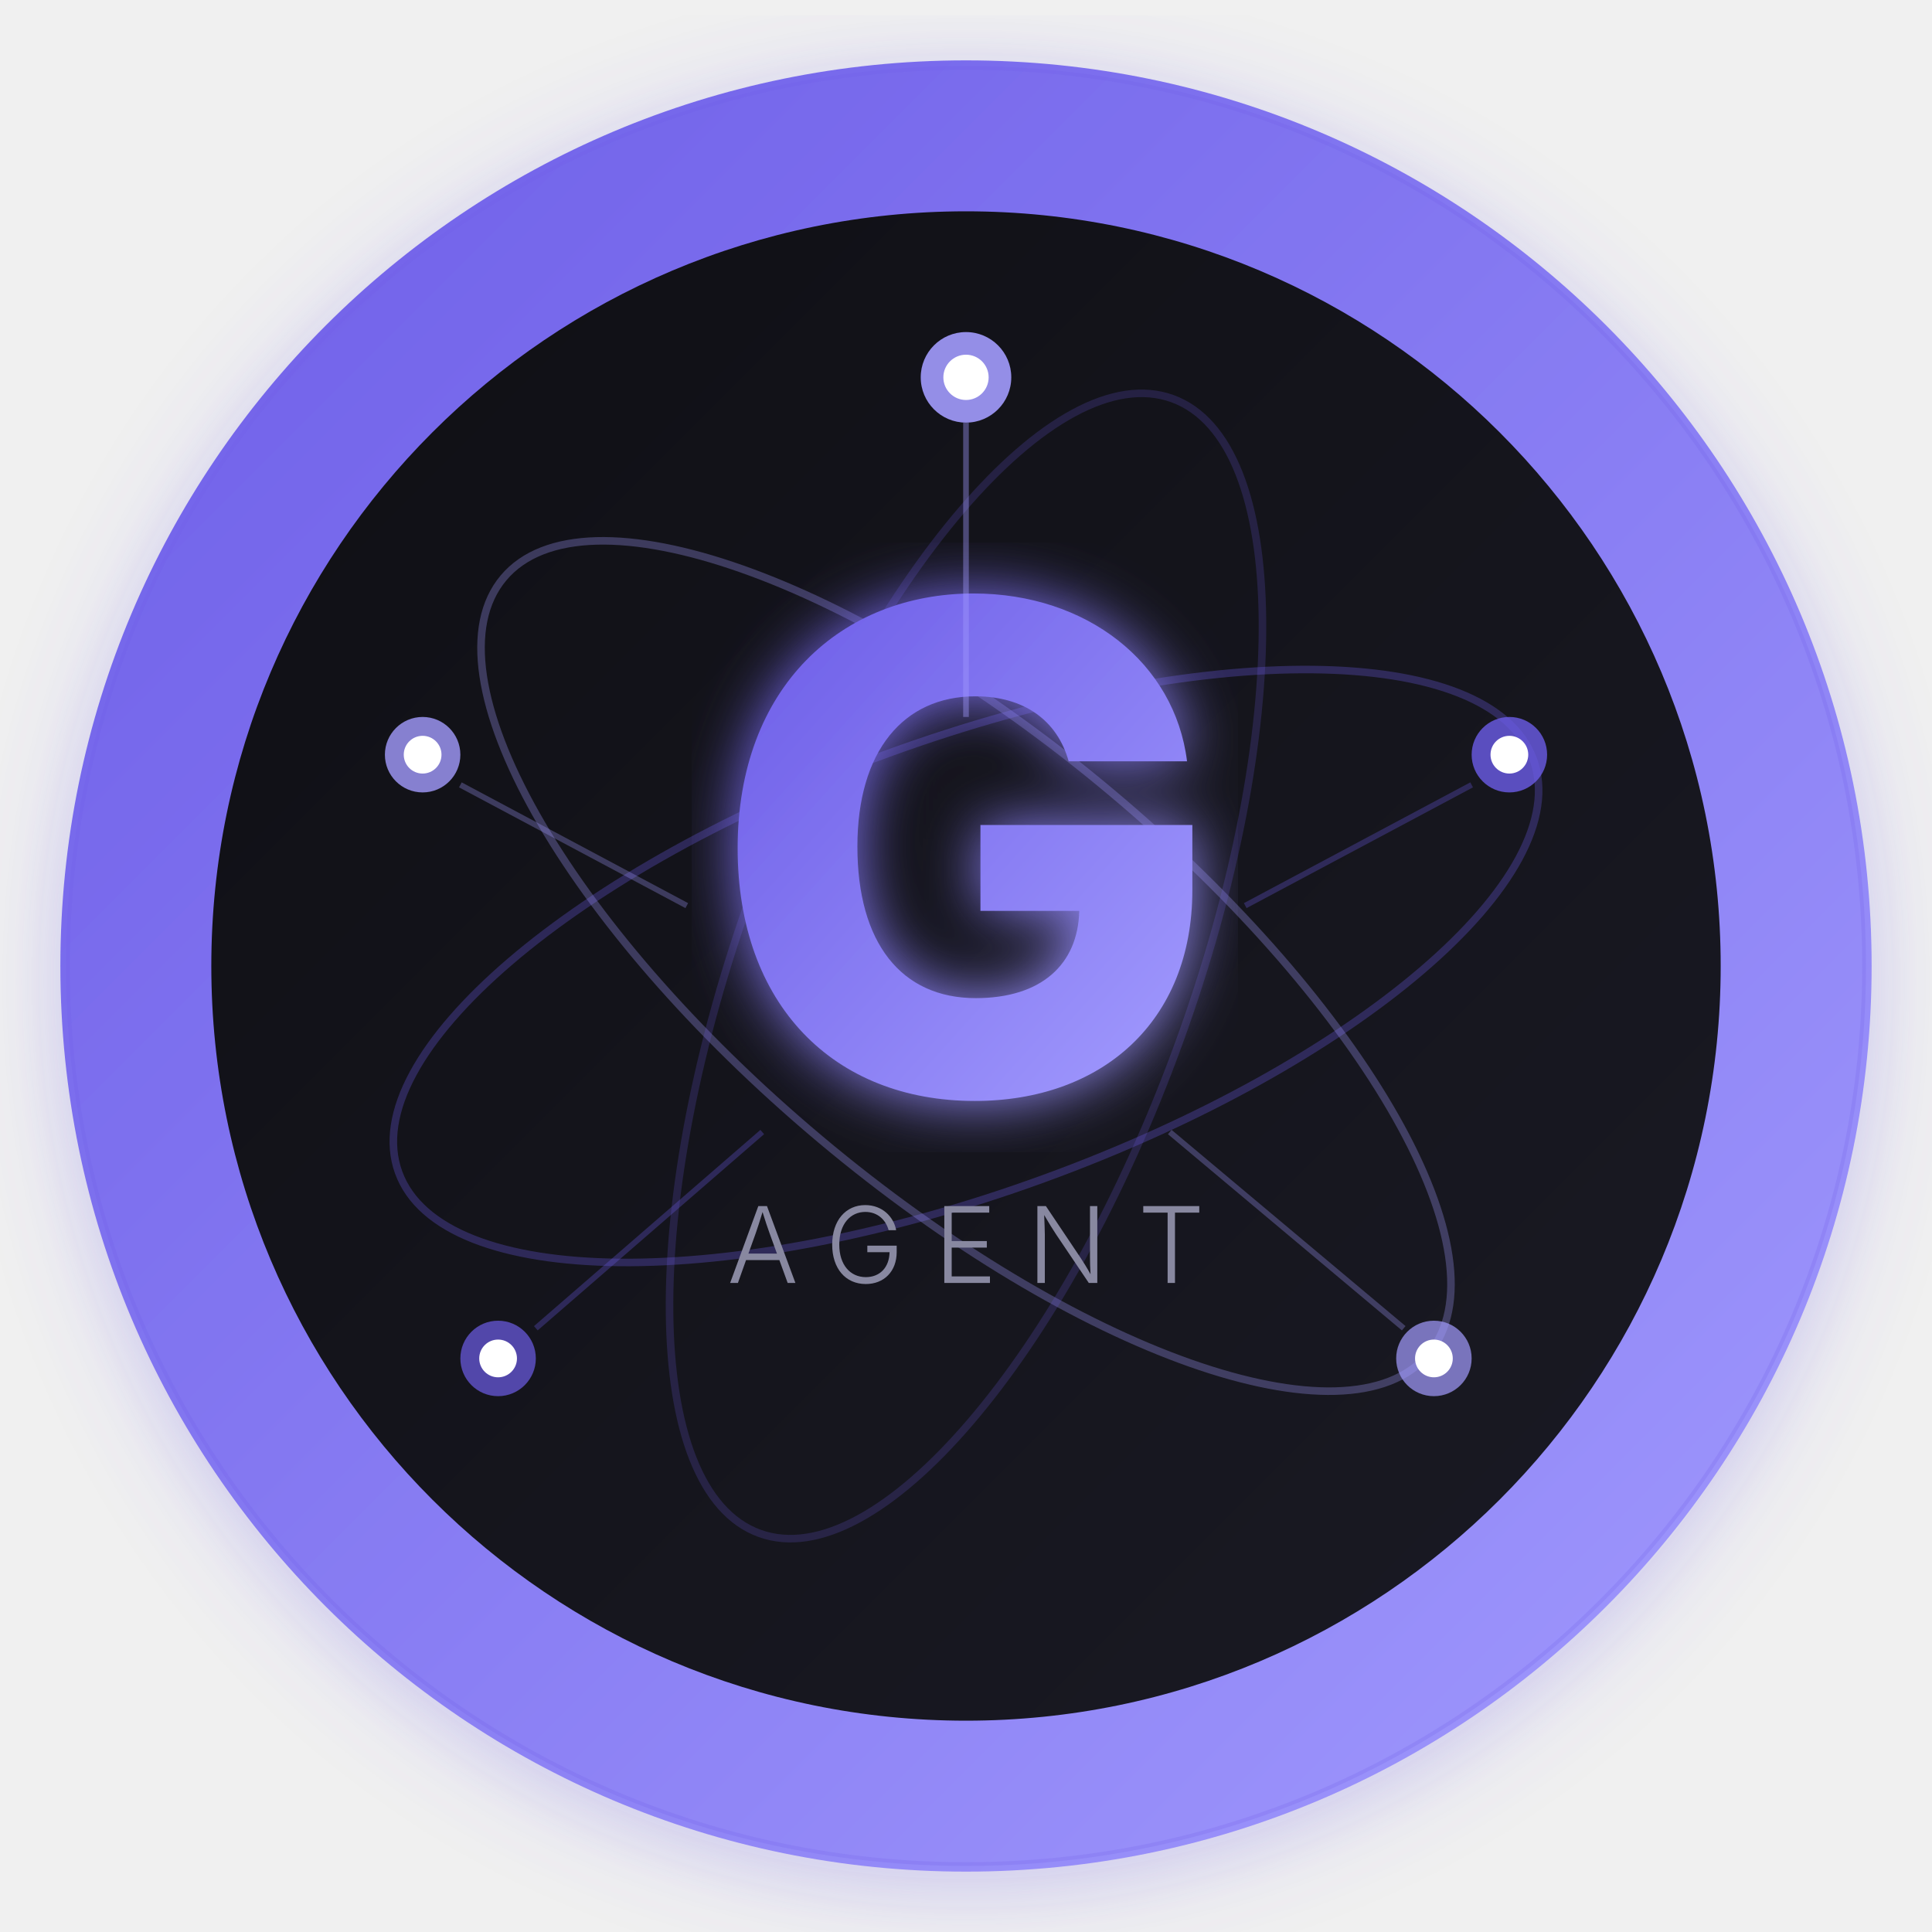
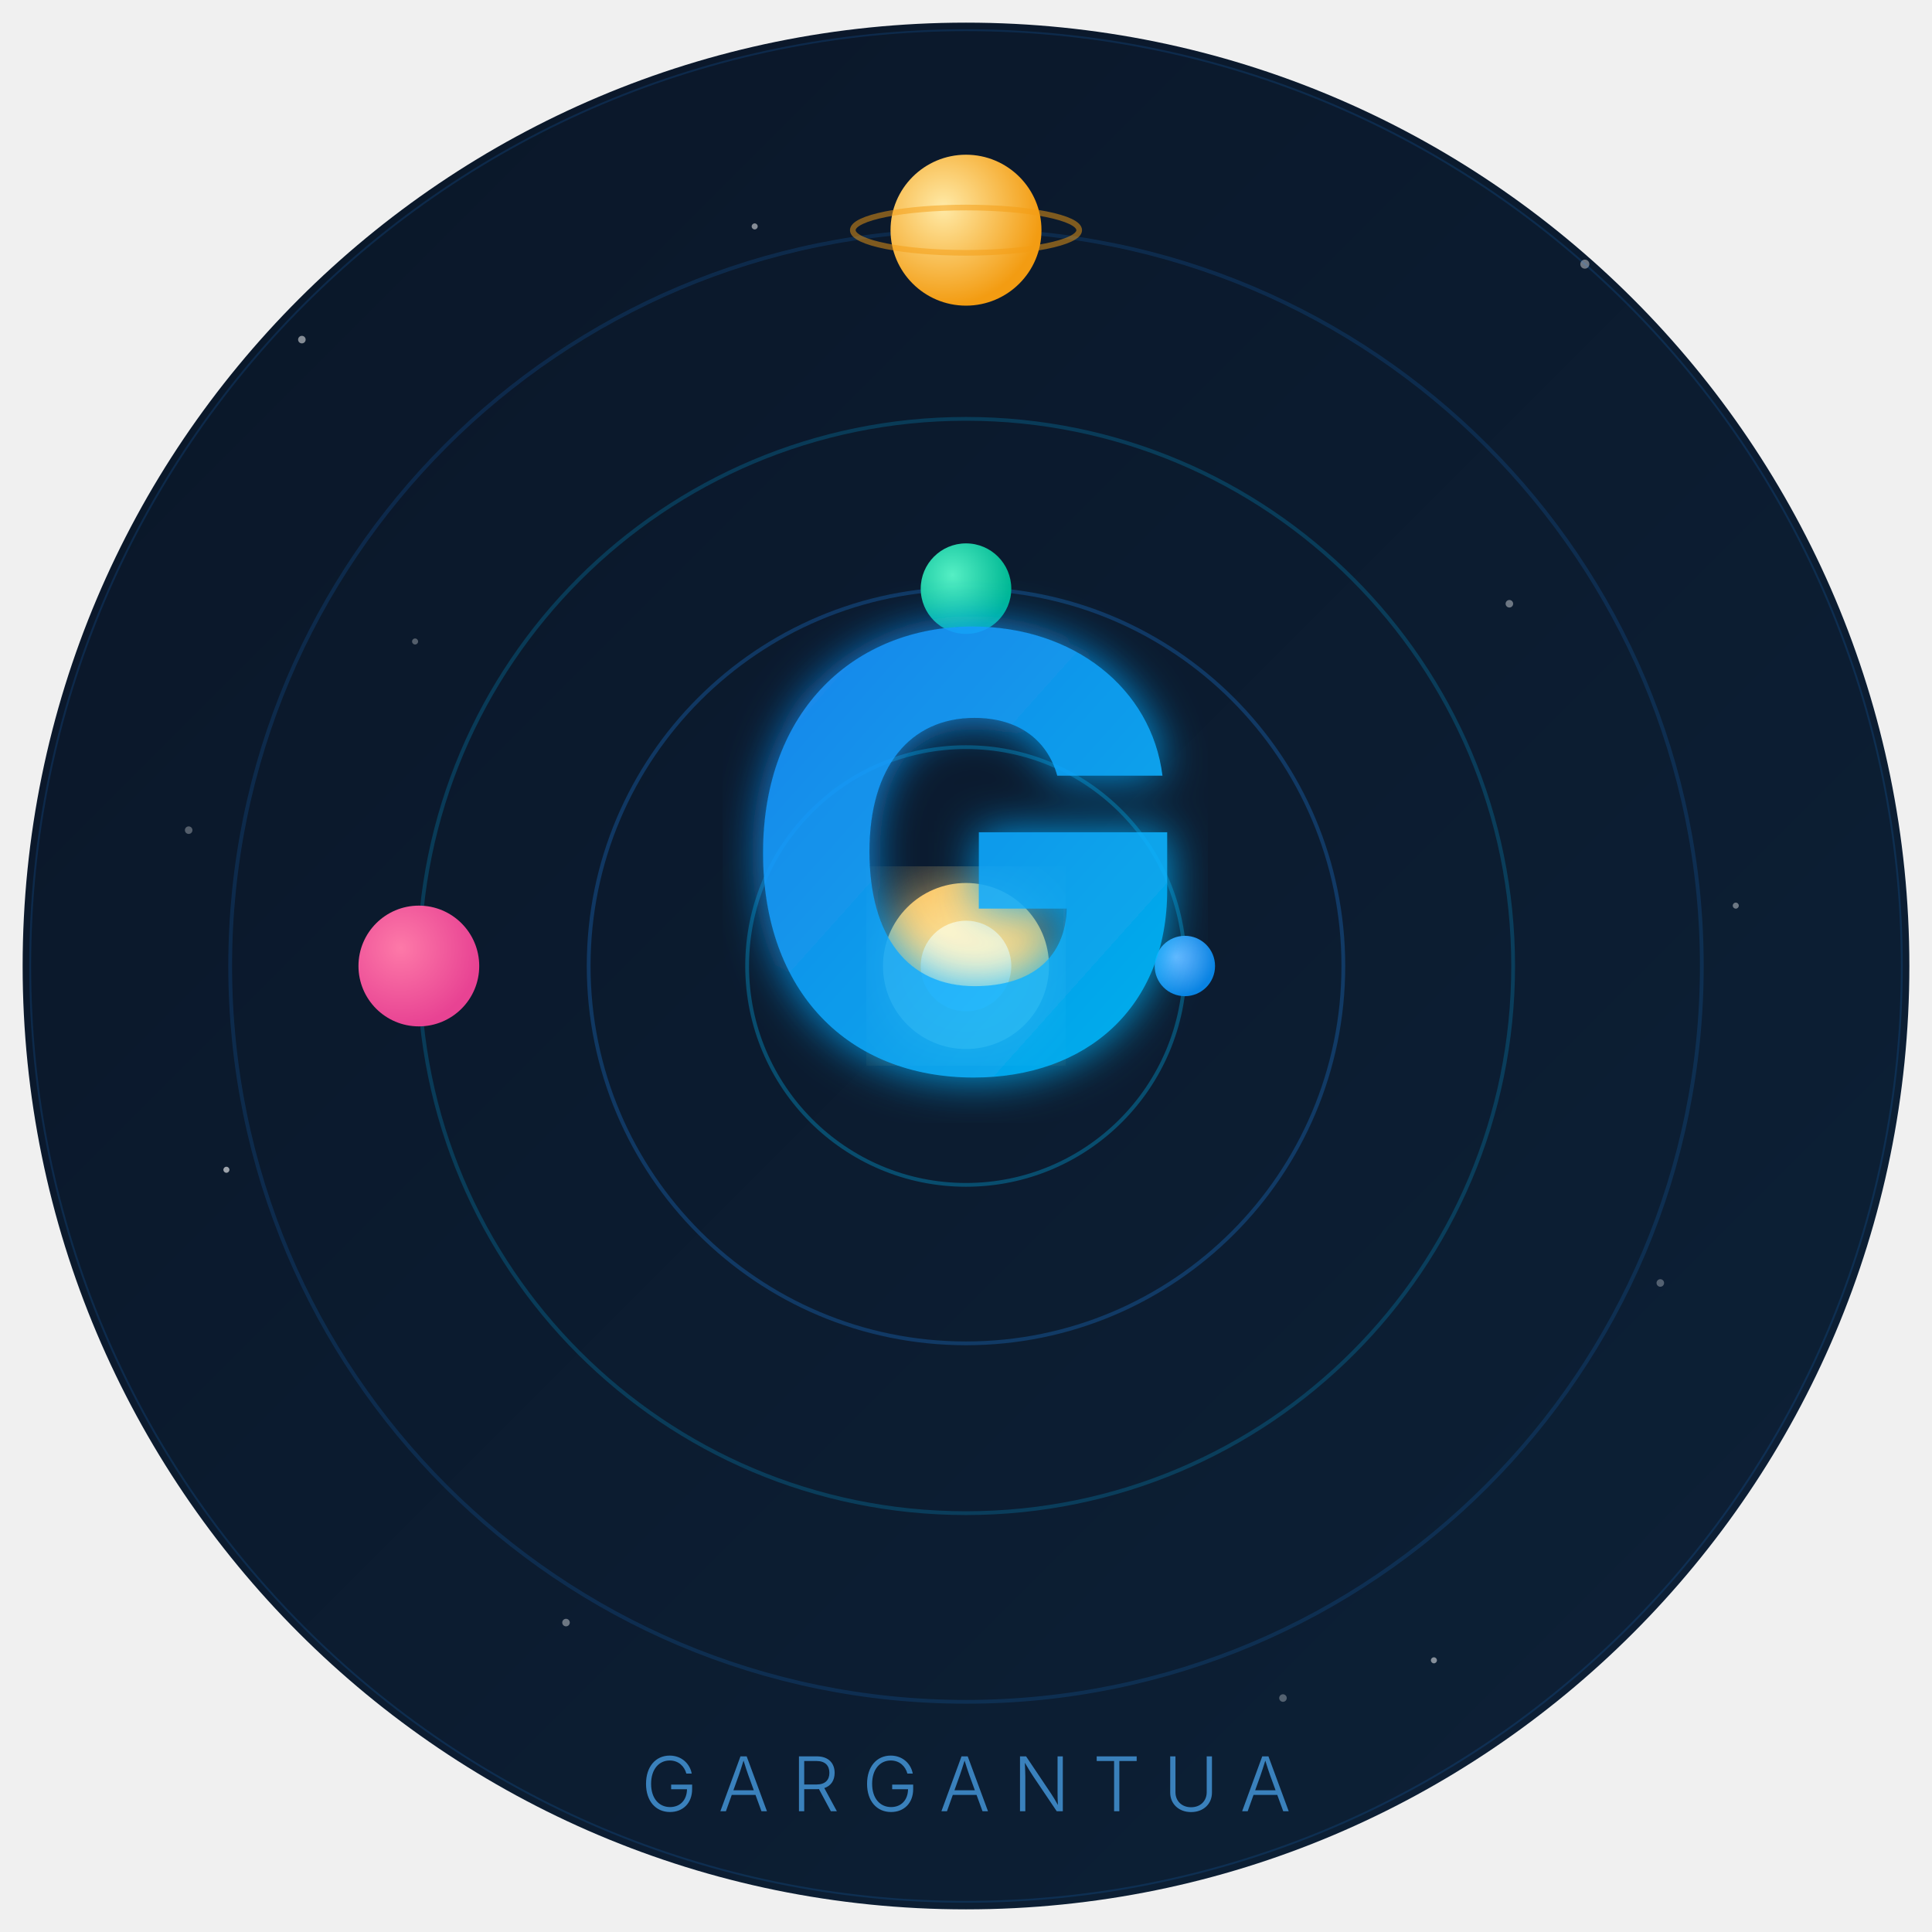
<svg xmlns="http://www.w3.org/2000/svg" viewBox="0 0 512 512" width="512" height="512">
  <defs>
-     <linearGradient id="mainGrad" x1="0%" y1="0%" x2="100%" y2="100%">
-       <stop offset="0%" style="stop-color:#6c5ce7" />
-       <stop offset="100%" style="stop-color:#a29bfe" />
+     <linearGradient id="bg" x1="0%" y1="0%" x2="100%" y2="100%">
+       <stop offset="0%" style="stop-color:#0a1628" />
+       <stop offset="100%" style="stop-color:#0d2137" />
    </linearGradient>
-     <linearGradient id="innerGrad" x1="0%" y1="0%" x2="100%" y2="100%">
-       <stop offset="0%" style="stop-color:#0f0f14" />
-       <stop offset="100%" style="stop-color:#1a1a24" />
+     <linearGradient id="blue1" x1="0%" y1="0%" x2="100%" y2="100%">
+       <stop offset="0%" style="stop-color:#1e90ff" />
+       <stop offset="100%" style="stop-color:#00bfff" />
    </linearGradient>
+     <linearGradient id="blue2" x1="100%" y1="0%" x2="0%" y2="100%">
+       <stop offset="0%" style="stop-color:#00bfff" />
+       <stop offset="100%" style="stop-color:#1e90ff" />
+     </linearGradient>
+     <radialGradient id="star" cx="50%" cy="50%" r="50%">
+       <stop offset="0%" style="stop-color:#ffeaa7" />
+       <stop offset="100%" style="stop-color:#fdcb6e" />
+     </radialGradient>
+     <radialGradient id="planet1" cx="35%" cy="35%" r="65%">
+       <stop offset="0%" style="stop-color:#74b9ff" />
+       <stop offset="100%" style="stop-color:#0984e3" />
+     </radialGradient>
+     <radialGradient id="planet2" cx="35%" cy="35%" r="65%">
+       <stop offset="0%" style="stop-color:#55efc4" />
+       <stop offset="100%" style="stop-color:#00b894" />
+     </radialGradient>
+     <radialGradient id="planet3" cx="35%" cy="35%" r="65%">
+       <stop offset="0%" style="stop-color:#fd79a8" />
+       <stop offset="100%" style="stop-color:#e84393" />
+     </radialGradient>
+     <radialGradient id="planet4" cx="35%" cy="35%" r="65%">
+       <stop offset="0%" style="stop-color:#ffeaa7" />
+       <stop offset="100%" style="stop-color:#f39c12" />
+     </radialGradient>
    <filter id="glow">
-       <feGaussianBlur stdDeviation="8" result="blur" />
+       <feGaussianBlur stdDeviation="6" result="b" />
      <feMerge>
-         <feMergeNode in="blur" />
+         <feMergeNode in="b" />
        <feMergeNode in="SourceGraphic" />
      </feMerge>
    </filter>
-     <filter id="shadow">
-       <feDropShadow dx="0" dy="4" stdDeviation="12" flood-color="#6c5ce7" flood-opacity="0.3" />
+     <filter id="starglow">
+       <feGaussianBlur stdDeviation="12" result="b" />
+       <feMerge>
+         <feMergeNode in="b" />
+         <feMergeNode in="SourceGraphic" />
+       </feMerge>
    </filter>
  </defs>
-   <circle cx="256" cy="256" r="240" fill="url(#mainGrad)" filter="url(#shadow)" />
-   <circle cx="256" cy="256" r="200" fill="url(#innerGrad)" />
-   <ellipse cx="256" cy="256" rx="160" ry="60" fill="none" stroke="#6c5ce7" stroke-width="2" opacity="0.3" transform="rotate(-20 256 256)" />
-   <ellipse cx="256" cy="256" rx="160" ry="60" fill="none" stroke="#a29bfe" stroke-width="2" opacity="0.3" transform="rotate(40 256 256)" />
-   <ellipse cx="256" cy="256" rx="160" ry="60" fill="none" stroke="#6c5ce7" stroke-width="2" opacity="0.2" transform="rotate(-70 256 256)" />
-   <text x="256" y="290" text-anchor="middle" font-family="'SF Pro Display', 'Segoe UI', system-ui, sans-serif" font-size="180" font-weight="800" fill="url(#mainGrad)" filter="url(#glow)">G</text>
-   <circle cx="256" cy="100" r="12" fill="#a29bfe" opacity="0.9" />
-   <circle cx="256" cy="100" r="6" fill="#ffffff" />
-   <circle cx="400" cy="200" r="10" fill="#6c5ce7" opacity="0.8" />
-   <circle cx="400" cy="200" r="5" fill="#ffffff" />
-   <circle cx="380" cy="360" r="10" fill="#a29bfe" opacity="0.7" />
-   <circle cx="380" cy="360" r="5" fill="#ffffff" />
-   <circle cx="132" cy="360" r="10" fill="#6c5ce7" opacity="0.7" />
-   <circle cx="132" cy="360" r="5" fill="#ffffff" />
-   <circle cx="112" cy="200" r="10" fill="#a29bfe" opacity="0.8" />
-   <circle cx="112" cy="200" r="5" fill="#ffffff" />
-   <line x1="256" y1="112" x2="256" y2="190" stroke="#a29bfe" stroke-width="1.5" opacity="0.4" />
-   <line x1="390" y1="208" x2="330" y2="240" stroke="#6c5ce7" stroke-width="1.5" opacity="0.3" />
-   <line x1="372" y1="352" x2="310" y2="300" stroke="#a29bfe" stroke-width="1.5" opacity="0.3" />
-   <line x1="142" y1="352" x2="202" y2="300" stroke="#6c5ce7" stroke-width="1.5" opacity="0.3" />
-   <line x1="122" y1="208" x2="182" y2="240" stroke="#a29bfe" stroke-width="1.5" opacity="0.3" />
-   <text x="256" y="340" text-anchor="middle" font-family="'SF Pro Display', 'Segoe UI', system-ui, sans-serif" font-size="28" font-weight="300" fill="#8888a0" letter-spacing="8">AGENT</text>
-   <circle cx="256" cy="256" r="238" fill="none" stroke="#6c5ce7" stroke-width="1" opacity="0.2" />
+   <circle cx="256" cy="256" r="250" fill="url(#bg)" />
+   <circle cx="80" cy="90" r="1" fill="white" opacity="0.5" />
+   <circle cx="420" cy="70" r="1.2" fill="white" opacity="0.4" />
+   <circle cx="60" cy="310" r="0.8" fill="white" opacity="0.6" />
+   <circle cx="440" cy="340" r="1" fill="white" opacity="0.3" />
+   <circle cx="150" cy="430" r="1" fill="white" opacity="0.4" />
+   <circle cx="380" cy="440" r="0.8" fill="white" opacity="0.5" />
+   <circle cx="110" cy="170" r="0.8" fill="white" opacity="0.3" />
+   <circle cx="400" cy="160" r="1" fill="white" opacity="0.4" />
+   <circle cx="200" cy="60" r="0.8" fill="white" opacity="0.5" />
+   <circle cx="340" cy="450" r="1" fill="white" opacity="0.3" />
+   <circle cx="460" cy="240" r="0.8" fill="white" opacity="0.4" />
+   <circle cx="50" cy="220" r="1" fill="white" opacity="0.3" />
+   <ellipse cx="256" cy="256" rx="195" ry="195" fill="none" stroke="#1e90ff" stroke-width="1" opacity="0.15" />
+   <ellipse cx="256" cy="256" rx="145" ry="145" fill="none" stroke="#00bfff" stroke-width="1" opacity="0.2" />
+   <ellipse cx="256" cy="256" rx="100" ry="100" fill="none" stroke="#1e90ff" stroke-width="1" opacity="0.25" />
+   <ellipse cx="256" cy="256" rx="58" ry="58" fill="none" stroke="#00bfff" stroke-width="1" opacity="0.3" />
+   <circle cx="256" cy="256" r="22" fill="url(#star)" filter="url(#starglow)">
+     <animate attributeName="r" values="20;24;20" dur="3s" repeatCount="indefinite" />
+   </circle>
+   <circle cx="256" cy="256" r="12" fill="#fff5cc" />
+   <circle cx="314" cy="256" r="8" fill="url(#planet1)">
+     <animateTransform attributeName="transform" type="rotate" from="0 256 256" to="360 256 256" dur="12s" repeatCount="indefinite" />
+   </circle>
+   <circle cx="256" cy="156" r="12" fill="url(#planet2)">
+     <animateTransform attributeName="transform" type="rotate" from="60 256 256" to="420 256 256" dur="20s" repeatCount="indefinite" />
+   </circle>
+   <circle cx="111" cy="256" r="16" fill="url(#planet3)">
+     <animateTransform attributeName="transform" type="rotate" from="180 256 256" to="540 256 256" dur="30s" repeatCount="indefinite" />
+   </circle>
+   <g>
+     <animateTransform attributeName="transform" type="rotate" from="270 256 256" to="630 256 256" dur="45s" repeatCount="indefinite" />
+     <circle cx="256" cy="61" r="20" fill="url(#planet4)" />
+     <ellipse cx="256" cy="61" rx="30" ry="6" fill="none" stroke="#f39c12" stroke-width="1.5" opacity="0.5" />
+   </g>
+   <text x="256" y="284" text-anchor="middle" font-family="'SF Pro Display','Segoe UI',system-ui,sans-serif" font-size="160" font-weight="800" fill="url(#blue1)" filter="url(#glow)" opacity="0.9">G</text>
+   <circle cx="256" cy="256" r="248" fill="none" stroke="#1e90ff" stroke-width="0.5" opacity="0.15" />
+   <text x="256" y="480" text-anchor="middle" font-family="'SF Pro Display','Segoe UI',system-ui,sans-serif" font-size="20" font-weight="300" fill="#4dabf7" letter-spacing="6" opacity="0.7">GARGANTUA</text>
</svg>
